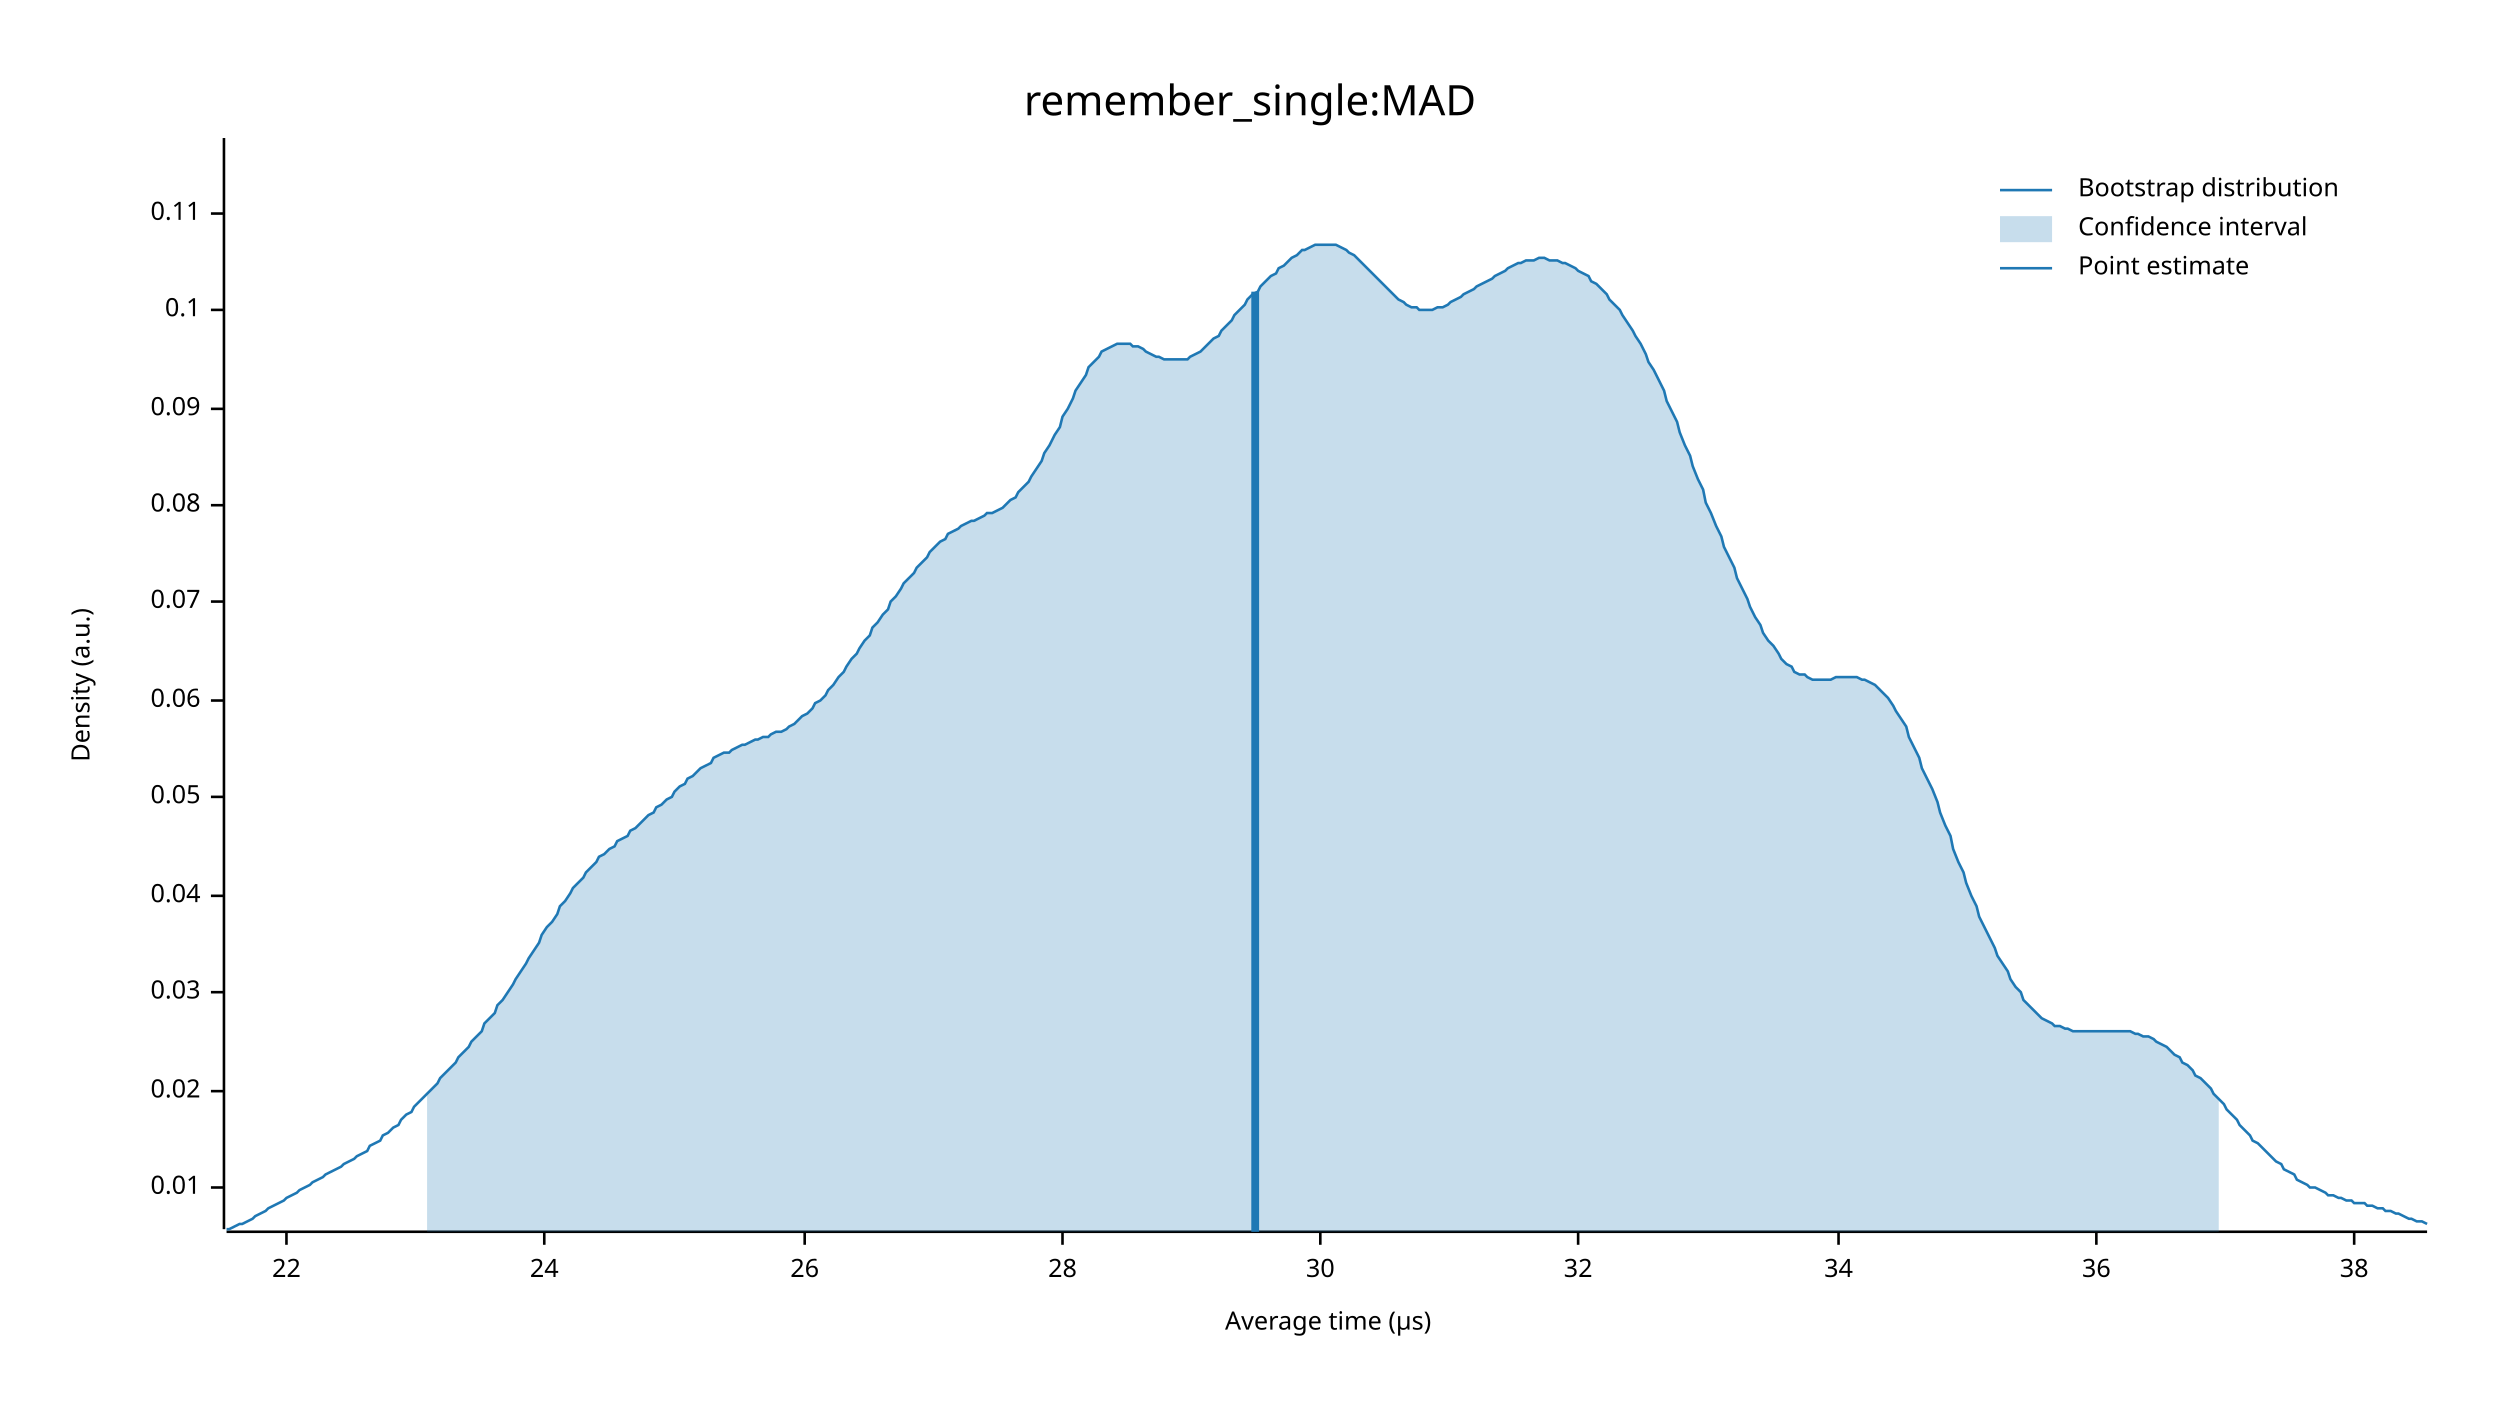
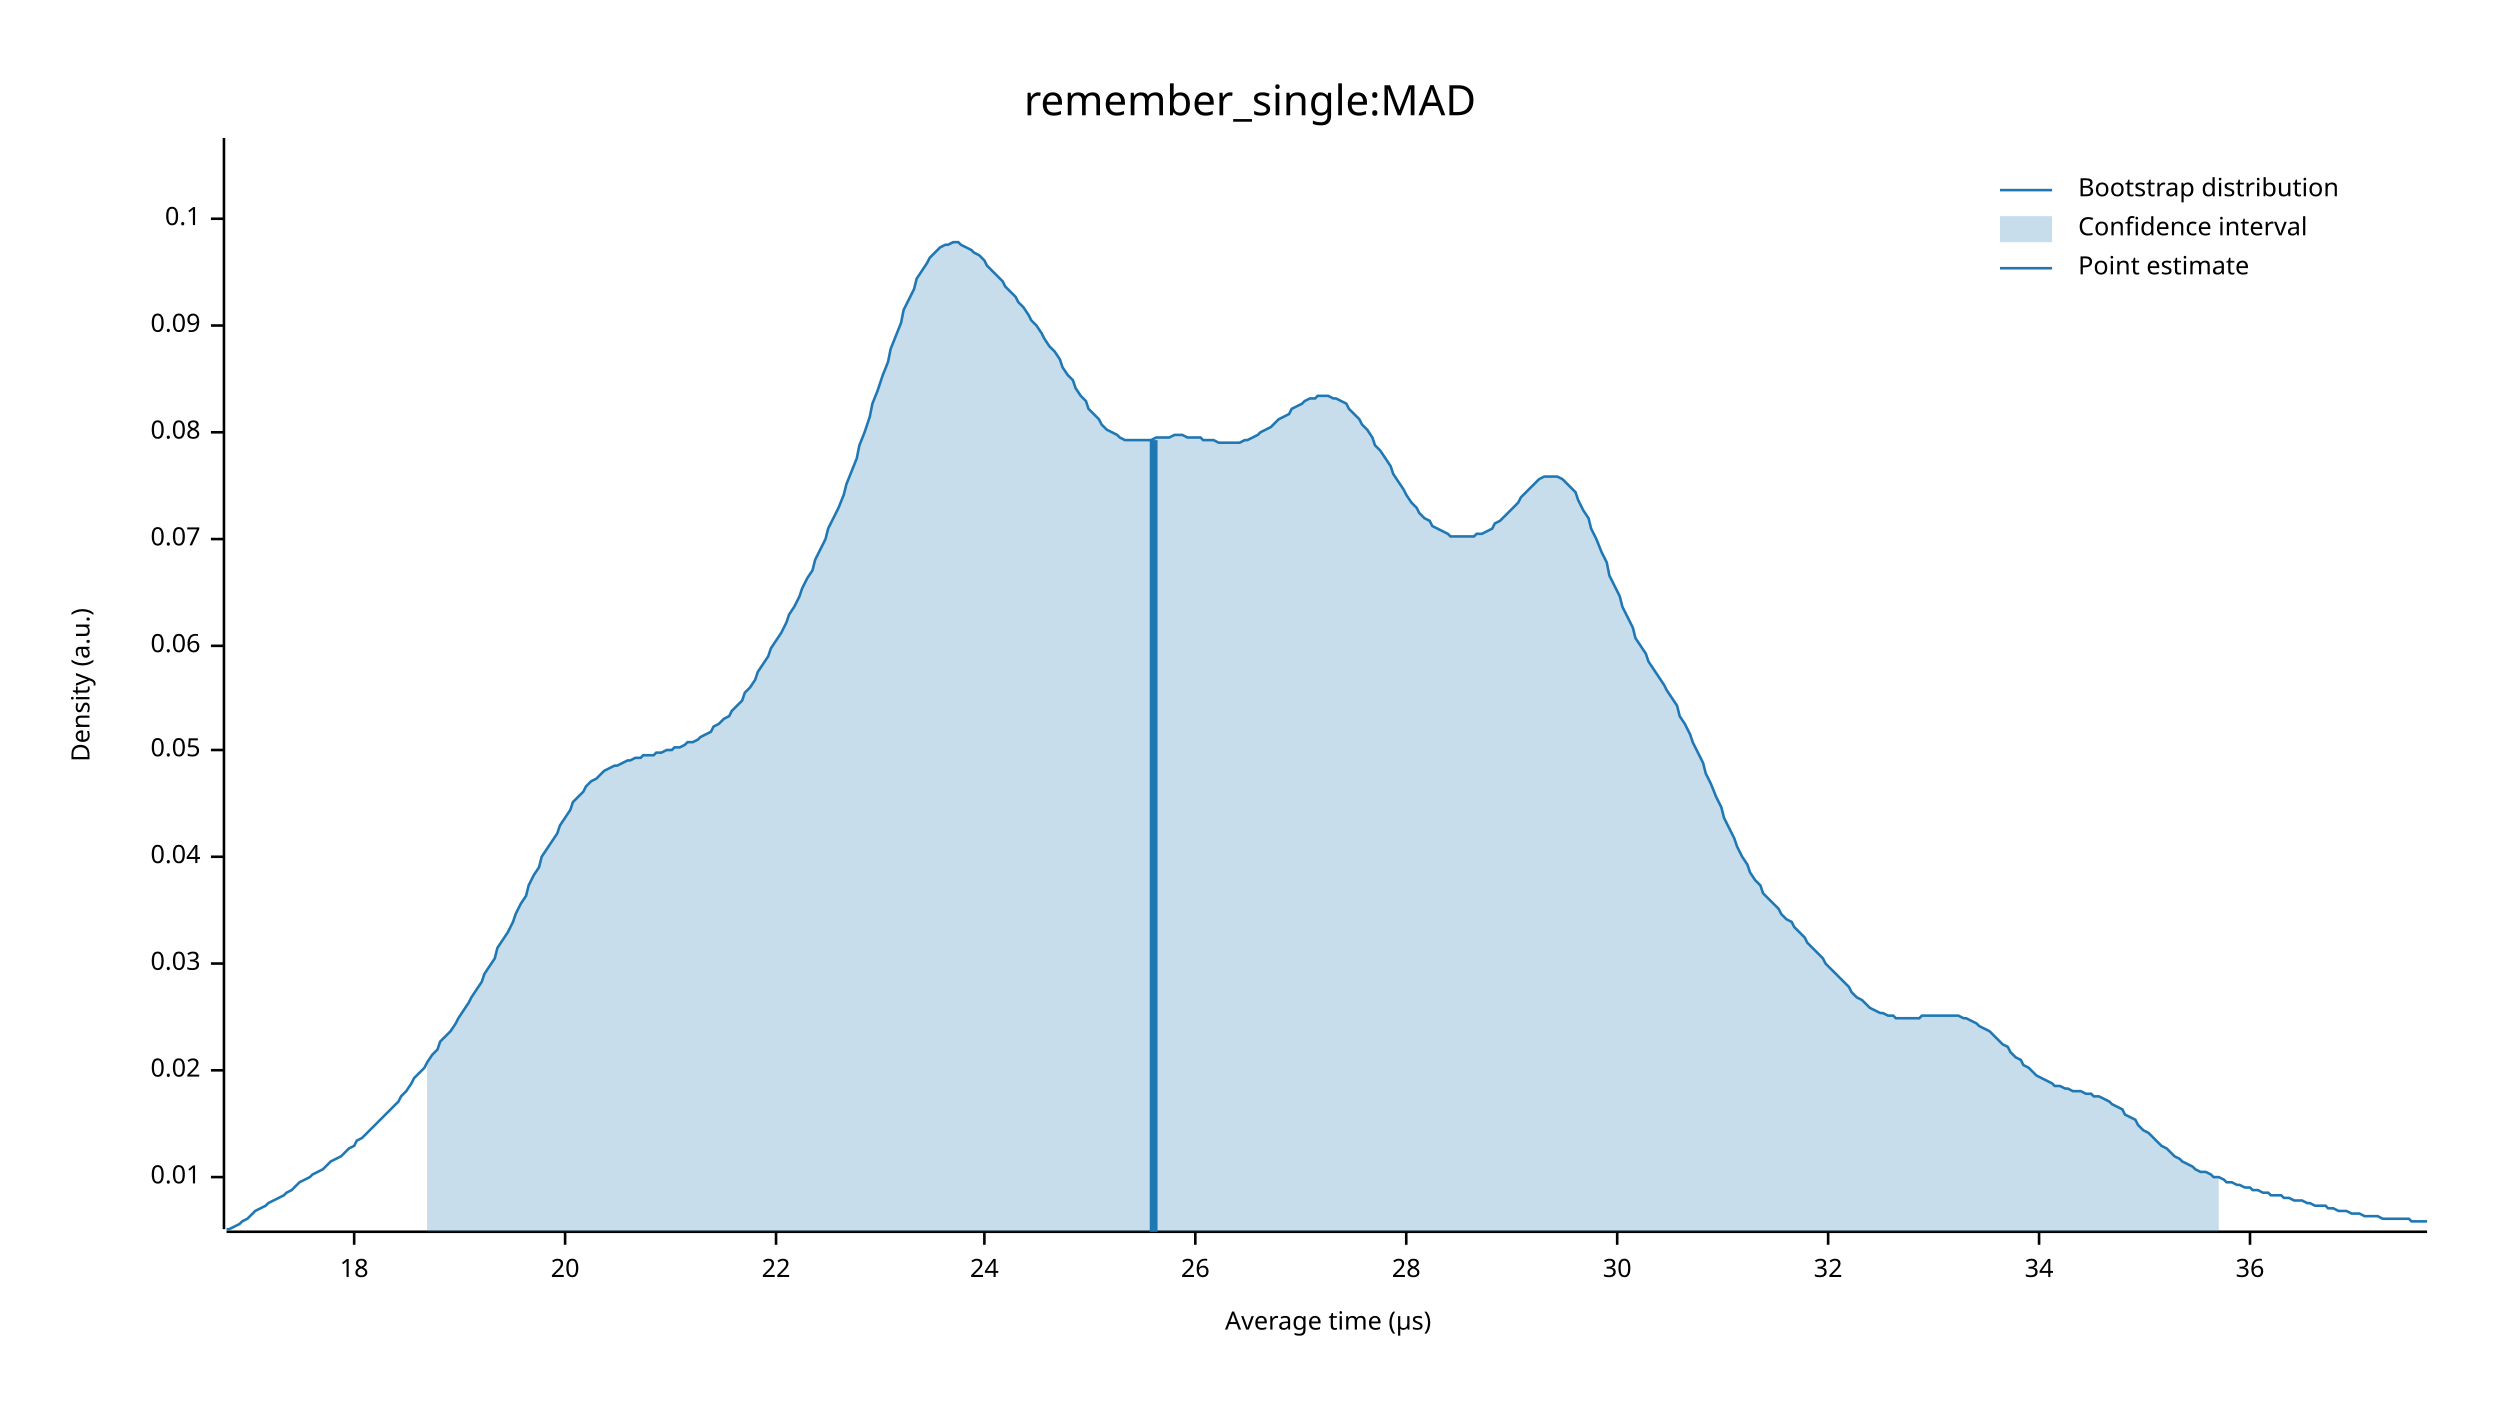
<svg xmlns="http://www.w3.org/2000/svg" width="960" height="540" viewBox="0 0 960 540">
  <text x="480" y="32" dy="0.76em" text-anchor="middle" font-family="sans-serif" font-size="16.129" opacity="1" fill="#000000">
remember_single:MAD
</text>
  <text x="27" y="263" dy="0.76em" text-anchor="middle" font-family="sans-serif" font-size="9.677" opacity="1" fill="#000000" transform="rotate(270, 27, 263)">
Density (a.u.)
</text>
  <text x="510" y="513" dy="-0.5ex" text-anchor="middle" font-family="sans-serif" font-size="9.677" opacity="1" fill="#000000">
Average time (µs)
</text>
  <polyline fill="none" opacity="1" stroke="#000000" stroke-width="1" points="86,53 86,472 " />
-   <text x="77" y="456" dy="0.5ex" text-anchor="end" font-family="sans-serif" font-size="9.677" opacity="1" fill="#000000">
+   <text x="77" y="452" dy="0.5ex" text-anchor="end" font-family="sans-serif" font-size="9.677" opacity="1" fill="#000000">
0.01
</text>
-   <polyline fill="none" opacity="1" stroke="#000000" stroke-width="1" points="81,456 86,456 " />
-   <text x="77" y="419" dy="0.5ex" text-anchor="end" font-family="sans-serif" font-size="9.677" opacity="1" fill="#000000">
+   <polyline fill="none" opacity="1" stroke="#000000" stroke-width="1" points="81,452 86,452 " />
+   <text x="77" y="411" dy="0.5ex" text-anchor="end" font-family="sans-serif" font-size="9.677" opacity="1" fill="#000000">
0.02
</text>
-   <polyline fill="none" opacity="1" stroke="#000000" stroke-width="1" points="81,419 86,419 " />
-   <text x="77" y="381" dy="0.5ex" text-anchor="end" font-family="sans-serif" font-size="9.677" opacity="1" fill="#000000">
+   <polyline fill="none" opacity="1" stroke="#000000" stroke-width="1" points="81,411 86,411 " />
+   <text x="77" y="370" dy="0.5ex" text-anchor="end" font-family="sans-serif" font-size="9.677" opacity="1" fill="#000000">
0.03
</text>
-   <polyline fill="none" opacity="1" stroke="#000000" stroke-width="1" points="81,381 86,381 " />
-   <text x="77" y="344" dy="0.5ex" text-anchor="end" font-family="sans-serif" font-size="9.677" opacity="1" fill="#000000">
+   <polyline fill="none" opacity="1" stroke="#000000" stroke-width="1" points="81,370 86,370 " />
+   <text x="77" y="329" dy="0.5ex" text-anchor="end" font-family="sans-serif" font-size="9.677" opacity="1" fill="#000000">
0.04
</text>
-   <polyline fill="none" opacity="1" stroke="#000000" stroke-width="1" points="81,344 86,344 " />
-   <text x="77" y="306" dy="0.5ex" text-anchor="end" font-family="sans-serif" font-size="9.677" opacity="1" fill="#000000">
+   <polyline fill="none" opacity="1" stroke="#000000" stroke-width="1" points="81,329 86,329 " />
+   <text x="77" y="288" dy="0.5ex" text-anchor="end" font-family="sans-serif" font-size="9.677" opacity="1" fill="#000000">
0.05
</text>
-   <polyline fill="none" opacity="1" stroke="#000000" stroke-width="1" points="81,306 86,306 " />
-   <text x="77" y="269" dy="0.5ex" text-anchor="end" font-family="sans-serif" font-size="9.677" opacity="1" fill="#000000">
+   <polyline fill="none" opacity="1" stroke="#000000" stroke-width="1" points="81,288 86,288 " />
+   <text x="77" y="248" dy="0.5ex" text-anchor="end" font-family="sans-serif" font-size="9.677" opacity="1" fill="#000000">
0.06
</text>
-   <polyline fill="none" opacity="1" stroke="#000000" stroke-width="1" points="81,269 86,269 " />
-   <text x="77" y="231" dy="0.5ex" text-anchor="end" font-family="sans-serif" font-size="9.677" opacity="1" fill="#000000">
+   <polyline fill="none" opacity="1" stroke="#000000" stroke-width="1" points="81,248 86,248 " />
+   <text x="77" y="207" dy="0.5ex" text-anchor="end" font-family="sans-serif" font-size="9.677" opacity="1" fill="#000000">
0.07
</text>
-   <polyline fill="none" opacity="1" stroke="#000000" stroke-width="1" points="81,231 86,231 " />
-   <text x="77" y="194" dy="0.5ex" text-anchor="end" font-family="sans-serif" font-size="9.677" opacity="1" fill="#000000">
+   <polyline fill="none" opacity="1" stroke="#000000" stroke-width="1" points="81,207 86,207 " />
+   <text x="77" y="166" dy="0.5ex" text-anchor="end" font-family="sans-serif" font-size="9.677" opacity="1" fill="#000000">
0.08
</text>
-   <polyline fill="none" opacity="1" stroke="#000000" stroke-width="1" points="81,194 86,194 " />
-   <text x="77" y="157" dy="0.5ex" text-anchor="end" font-family="sans-serif" font-size="9.677" opacity="1" fill="#000000">
+   <polyline fill="none" opacity="1" stroke="#000000" stroke-width="1" points="81,166 86,166 " />
+   <text x="77" y="125" dy="0.5ex" text-anchor="end" font-family="sans-serif" font-size="9.677" opacity="1" fill="#000000">
0.09
</text>
-   <polyline fill="none" opacity="1" stroke="#000000" stroke-width="1" points="81,157 86,157 " />
-   <text x="77" y="119" dy="0.5ex" text-anchor="end" font-family="sans-serif" font-size="9.677" opacity="1" fill="#000000">
+   <polyline fill="none" opacity="1" stroke="#000000" stroke-width="1" points="81,125 86,125 " />
+   <text x="77" y="84" dy="0.5ex" text-anchor="end" font-family="sans-serif" font-size="9.677" opacity="1" fill="#000000">
0.1
</text>
-   <polyline fill="none" opacity="1" stroke="#000000" stroke-width="1" points="81,119 86,119 " />
-   <text x="77" y="82" dy="0.5ex" text-anchor="end" font-family="sans-serif" font-size="9.677" opacity="1" fill="#000000">
- 0.11
+   <polyline fill="none" opacity="1" stroke="#000000" stroke-width="1" points="81,84 86,84 " />
+   <polyline fill="none" opacity="1" stroke="#000000" stroke-width="1" points="87,473 932,473 " />
+   <text x="136" y="483" dy="0.76em" text-anchor="middle" font-family="sans-serif" font-size="9.677" opacity="1" fill="#000000">
+ 18
</text>
-   <polyline fill="none" opacity="1" stroke="#000000" stroke-width="1" points="81,82 86,82 " />
-   <polyline fill="none" opacity="1" stroke="#000000" stroke-width="1" points="87,473 932,473 " />
-   <text x="110" y="483" dy="0.76em" text-anchor="middle" font-family="sans-serif" font-size="9.677" opacity="1" fill="#000000">
+   <polyline fill="none" opacity="1" stroke="#000000" stroke-width="1" points="136,473 136,478 " />
+   <text x="217" y="483" dy="0.76em" text-anchor="middle" font-family="sans-serif" font-size="9.677" opacity="1" fill="#000000">
+ 20
+ </text>
+   <polyline fill="none" opacity="1" stroke="#000000" stroke-width="1" points="217,473 217,478 " />
+   <text x="298" y="483" dy="0.76em" text-anchor="middle" font-family="sans-serif" font-size="9.677" opacity="1" fill="#000000">
22
</text>
-   <polyline fill="none" opacity="1" stroke="#000000" stroke-width="1" points="110,473 110,478 " />
-   <text x="209" y="483" dy="0.76em" text-anchor="middle" font-family="sans-serif" font-size="9.677" opacity="1" fill="#000000">
+   <polyline fill="none" opacity="1" stroke="#000000" stroke-width="1" points="298,473 298,478 " />
+   <text x="378" y="483" dy="0.76em" text-anchor="middle" font-family="sans-serif" font-size="9.677" opacity="1" fill="#000000">
24
</text>
-   <polyline fill="none" opacity="1" stroke="#000000" stroke-width="1" points="209,473 209,478 " />
-   <text x="309" y="483" dy="0.76em" text-anchor="middle" font-family="sans-serif" font-size="9.677" opacity="1" fill="#000000">
+   <polyline fill="none" opacity="1" stroke="#000000" stroke-width="1" points="378,473 378,478 " />
+   <text x="459" y="483" dy="0.76em" text-anchor="middle" font-family="sans-serif" font-size="9.677" opacity="1" fill="#000000">
26
</text>
-   <polyline fill="none" opacity="1" stroke="#000000" stroke-width="1" points="309,473 309,478 " />
-   <text x="408" y="483" dy="0.76em" text-anchor="middle" font-family="sans-serif" font-size="9.677" opacity="1" fill="#000000">
+   <polyline fill="none" opacity="1" stroke="#000000" stroke-width="1" points="459,473 459,478 " />
+   <text x="540" y="483" dy="0.76em" text-anchor="middle" font-family="sans-serif" font-size="9.677" opacity="1" fill="#000000">
28
</text>
-   <polyline fill="none" opacity="1" stroke="#000000" stroke-width="1" points="408,473 408,478 " />
-   <text x="507" y="483" dy="0.76em" text-anchor="middle" font-family="sans-serif" font-size="9.677" opacity="1" fill="#000000">
+   <polyline fill="none" opacity="1" stroke="#000000" stroke-width="1" points="540,473 540,478 " />
+   <text x="621" y="483" dy="0.76em" text-anchor="middle" font-family="sans-serif" font-size="9.677" opacity="1" fill="#000000">
30
</text>
-   <polyline fill="none" opacity="1" stroke="#000000" stroke-width="1" points="507,473 507,478 " />
-   <text x="606" y="483" dy="0.76em" text-anchor="middle" font-family="sans-serif" font-size="9.677" opacity="1" fill="#000000">
+   <polyline fill="none" opacity="1" stroke="#000000" stroke-width="1" points="621,473 621,478 " />
+   <text x="702" y="483" dy="0.76em" text-anchor="middle" font-family="sans-serif" font-size="9.677" opacity="1" fill="#000000">
32
</text>
-   <polyline fill="none" opacity="1" stroke="#000000" stroke-width="1" points="606,473 606,478 " />
-   <text x="706" y="483" dy="0.76em" text-anchor="middle" font-family="sans-serif" font-size="9.677" opacity="1" fill="#000000">
+   <polyline fill="none" opacity="1" stroke="#000000" stroke-width="1" points="702,473 702,478 " />
+   <text x="783" y="483" dy="0.76em" text-anchor="middle" font-family="sans-serif" font-size="9.677" opacity="1" fill="#000000">
34
</text>
-   <polyline fill="none" opacity="1" stroke="#000000" stroke-width="1" points="706,473 706,478 " />
-   <text x="805" y="483" dy="0.76em" text-anchor="middle" font-family="sans-serif" font-size="9.677" opacity="1" fill="#000000">
+   <polyline fill="none" opacity="1" stroke="#000000" stroke-width="1" points="783,473 783,478 " />
+   <text x="864" y="483" dy="0.76em" text-anchor="middle" font-family="sans-serif" font-size="9.677" opacity="1" fill="#000000">
36
</text>
-   <polyline fill="none" opacity="1" stroke="#000000" stroke-width="1" points="805,473 805,478 " />
-   <text x="904" y="483" dy="0.76em" text-anchor="middle" font-family="sans-serif" font-size="9.677" opacity="1" fill="#000000">
- 38
- </text>
-   <polyline fill="none" opacity="1" stroke="#000000" stroke-width="1" points="904,473 904,478 " />
-   <polyline fill="none" opacity="1" stroke="#1F78B4" stroke-width="1" points="87,472 88,472 90,471 92,470 93,470 95,469 97,468 98,467 100,466 102,465 103,464 105,463 107,462 109,461 110,460 112,459 114,458 115,457 117,456 119,455 120,454 122,453 124,452 125,451 127,450 129,449 131,448 132,447 134,446 136,445 137,444 139,443 141,442 142,440 144,439 146,438 147,436 149,435 151,433 153,432 154,430 156,428 158,427 159,425 161,423 163,421 164,420 166,418 168,416 169,414 171,412 173,410 175,408 176,406 178,404 180,402 181,400 183,398 185,396 186,393 188,391 190,389 191,386 193,384 195,381 197,378 198,376 200,373 202,370 203,368 205,365 207,362 208,359 210,356 212,354 214,351 215,348 217,346 219,343 220,341 222,339 224,337 225,335 227,333 229,331 230,329 232,328 234,326 236,325 237,323 239,322 241,321 242,319 244,318 246,316 247,315 249,313 251,312 252,310 254,309 256,307 258,306 259,304 261,302 263,301 264,299 266,298 268,296 269,295 271,294 273,293 274,291 276,290 278,289 280,289 281,288 283,287 285,286 286,286 288,285 290,284 291,284 293,283 295,283 296,282 298,281 300,281 302,280 303,279 305,278 307,276 308,275 310,274 312,272 313,270 315,269 317,267 318,265 320,263 322,260 324,258 325,256 327,253 329,251 330,249 332,246 334,244 335,241 337,239 339,236 341,234 342,231 344,229 346,226 347,224 349,222 351,220 352,218 354,216 356,214 357,212 359,210 361,208 363,207 364,205 366,204 368,203 369,202 371,201 373,200 374,200 376,199 378,198 379,197 381,197 383,196 385,195 386,194 388,192 390,191 391,189 393,187 395,185 396,183 398,180 400,177 401,174 403,171 405,167 407,164 408,160 410,157 412,153 413,150 415,147 417,144 418,141 420,139 422,137 423,135 425,134 427,133 429,132 430,132 432,132 434,132 435,133 437,133 439,134 440,135 442,136 444,137 445,137 447,138 449,138 451,138 452,138 454,138 456,138 457,137 459,136 461,135 462,134 464,132 466,130 468,129 469,127 471,125 473,123 474,121 476,119 478,117 479,115 481,113 483,112 484,110 486,108 488,106 490,105 491,103 493,102 495,100 496,99 498,98 500,96 501,96 503,95 505,94 506,94 508,94 510,94 512,94 513,94 515,95 517,96 518,97 520,98 522,100 523,101 525,103 527,105 528,106 530,108 532,110 534,112 535,113 537,115 539,116 540,117 542,118 544,118 545,119 547,119 549,119 550,119 552,118 554,118 556,117 557,116 559,115 561,114 562,113 564,112 566,111 567,110 569,109 571,108 573,107 574,106 576,105 578,104 579,103 581,102 583,101 584,101 586,100 588,100 589,100 591,99 593,99 595,100 596,100 598,100 600,101 601,101 603,102 605,103 606,104 608,105 610,106 611,108 613,109 615,111 617,113 618,115 620,117 622,119 623,121 625,124 627,127 628,129 630,132 632,136 633,139 635,142 637,146 639,150 640,154 642,158 644,162 645,166 647,171 649,175 650,179 652,184 654,188 655,193 657,197 659,202 661,206 662,210 664,214 666,218 667,222 669,226 671,230 672,233 674,237 676,240 677,243 679,246 681,248 683,251 684,253 686,255 688,256 689,258 691,259 693,259 694,260 696,261 698,261 700,261 701,261 703,261 705,260 706,260 708,260 710,260 711,260 713,260 715,261 716,261 718,262 720,263 722,265 723,266 725,268 727,271 728,273 730,276 732,279 733,283 735,287 737,291 738,295 740,299 742,303 744,308 745,312 747,317 749,321 750,326 752,331 754,335 755,339 757,344 759,348 760,352 762,356 764,360 766,364 767,367 769,370 771,373 772,376 774,379 776,381 777,384 779,386 781,388 782,389 784,391 786,392 788,393 789,394 791,394 793,395 794,395 796,396 798,396 799,396 801,396 803,396 804,396 806,396 808,396 810,396 811,396 813,396 815,396 816,396 818,396 820,397 821,397 823,398 825,398 827,399 828,400 830,401 832,402 833,403 835,405 837,406 838,408 840,409 842,411 843,413 845,414 847,416 849,418 850,420 852,422 854,424 855,426 857,428 859,430 860,432 862,434 864,436 865,438 867,439 869,441 871,443 872,444 874,446 876,447 877,449 879,450 881,451 882,453 884,454 886,455 887,456 889,456 891,457 893,458 894,459 896,459 898,460 899,460 901,461 903,461 904,462 906,462 908,462 909,463 911,463 913,464 915,464 916,465 918,465 920,466 921,466 923,467 925,468 926,468 928,469 930,469 932,470 " />
-   <polygon opacity="0.25" fill="#1F78B4" points="164,420 166,418 168,416 169,414 171,412 173,410 175,408 176,406 178,404 180,402 181,400 183,398 185,396 186,393 188,391 190,389 191,386 193,384 195,381 197,378 198,376 200,373 202,370 203,368 205,365 207,362 208,359 210,356 212,354 214,351 215,348 217,346 219,343 220,341 222,339 224,337 225,335 227,333 229,331 230,329 232,328 234,326 236,325 237,323 239,322 241,321 242,319 244,318 246,316 247,315 249,313 251,312 252,310 254,309 256,307 258,306 259,304 261,302 263,301 264,299 266,298 268,296 269,295 271,294 273,293 274,291 276,290 278,289 280,289 281,288 283,287 285,286 286,286 288,285 290,284 291,284 293,283 295,283 296,282 298,281 300,281 302,280 303,279 305,278 307,276 308,275 310,274 312,272 313,270 315,269 317,267 318,265 320,263 322,260 324,258 325,256 327,253 329,251 330,249 332,246 334,244 335,241 337,239 339,236 341,234 342,231 344,229 346,226 347,224 349,222 351,220 352,218 354,216 356,214 357,212 359,210 361,208 363,207 364,205 366,204 368,203 369,202 371,201 373,200 374,200 376,199 378,198 379,197 381,197 383,196 385,195 386,194 388,192 390,191 391,189 393,187 395,185 396,183 398,180 400,177 401,174 403,171 405,167 407,164 408,160 410,157 412,153 413,150 415,147 417,144 418,141 420,139 422,137 423,135 425,134 427,133 429,132 430,132 432,132 434,132 435,133 437,133 439,134 440,135 442,136 444,137 445,137 447,138 449,138 451,138 452,138 454,138 456,138 457,137 459,136 461,135 462,134 464,132 466,130 468,129 469,127 471,125 473,123 474,121 476,119 478,117 479,115 481,113 483,112 484,110 486,108 488,106 490,105 491,103 493,102 495,100 496,99 498,98 500,96 501,96 503,95 505,94 506,94 508,94 510,94 512,94 513,94 515,95 517,96 518,97 520,98 522,100 523,101 525,103 527,105 528,106 530,108 532,110 534,112 535,113 537,115 539,116 540,117 542,118 544,118 545,119 547,119 549,119 550,119 552,118 554,118 556,117 557,116 559,115 561,114 562,113 564,112 566,111 567,110 569,109 571,108 573,107 574,106 576,105 578,104 579,103 581,102 583,101 584,101 586,100 588,100 589,100 591,99 593,99 595,100 596,100 598,100 600,101 601,101 603,102 605,103 606,104 608,105 610,106 611,108 613,109 615,111 617,113 618,115 620,117 622,119 623,121 625,124 627,127 628,129 630,132 632,136 633,139 635,142 637,146 639,150 640,154 642,158 644,162 645,166 647,171 649,175 650,179 652,184 654,188 655,193 657,197 659,202 661,206 662,210 664,214 666,218 667,222 669,226 671,230 672,233 674,237 676,240 677,243 679,246 681,248 683,251 684,253 686,255 688,256 689,258 691,259 693,259 694,260 696,261 698,261 700,261 701,261 703,261 705,260 706,260 708,260 710,260 711,260 713,260 715,261 716,261 718,262 720,263 722,265 723,266 725,268 727,271 728,273 730,276 732,279 733,283 735,287 737,291 738,295 740,299 742,303 744,308 745,312 747,317 749,321 750,326 752,331 754,335 755,339 757,344 759,348 760,352 762,356 764,360 766,364 767,367 769,370 771,373 772,376 774,379 776,381 777,384 779,386 781,388 782,389 784,391 786,392 788,393 789,394 791,394 793,395 794,395 796,396 798,396 799,396 801,396 803,396 804,396 806,396 808,396 810,396 811,396 813,396 815,396 816,396 818,396 820,397 821,397 823,398 825,398 827,399 828,400 830,401 832,402 833,403 835,405 837,406 838,408 840,409 842,411 843,413 845,414 847,416 849,418 850,420 852,422 852,473 164,473 " />
-   <polyline fill="none" opacity="1" stroke="#1F78B4" stroke-width="3" points="482,473 482,112 " />
+   <polyline fill="none" opacity="1" stroke="#000000" stroke-width="1" points="864,473 864,478 " />
+   <polyline fill="none" opacity="1" stroke="#1F78B4" stroke-width="1" points="87,472 88,472 90,471 92,470 93,469 95,468 97,466 98,465 100,464 102,463 103,462 105,461 107,460 109,459 110,458 112,457 114,455 115,454 117,453 119,452 120,451 122,450 124,449 125,448 127,446 129,445 131,444 132,443 134,441 136,440 137,438 139,437 141,435 142,434 144,432 146,430 147,429 149,427 151,425 153,423 154,421 156,419 158,416 159,414 161,412 163,410 164,408 166,405 168,403 169,400 171,398 173,396 175,393 176,391 178,388 180,385 181,383 183,380 185,377 186,374 188,371 190,368 191,364 193,361 195,358 197,354 198,351 200,347 202,344 203,340 205,336 207,333 208,329 210,326 212,323 214,320 215,317 217,314 219,311 220,308 222,306 224,304 225,302 227,300 229,299 230,298 232,296 234,295 236,294 237,294 239,293 241,292 242,292 244,291 246,291 247,290 249,290 251,290 252,289 254,289 256,288 258,288 259,287 261,287 263,286 264,285 266,285 268,284 269,283 271,282 273,281 274,279 276,278 278,276 280,275 281,273 283,271 285,269 286,266 288,264 290,261 291,258 293,255 295,252 296,249 298,246 300,243 302,239 303,236 305,233 307,229 308,226 310,222 312,219 313,215 315,211 317,207 318,203 320,199 322,195 324,190 325,186 327,181 329,176 330,171 332,166 334,160 335,155 337,150 339,144 341,139 342,134 344,129 346,124 347,119 349,115 351,111 352,107 354,104 356,101 357,99 359,97 361,95 363,94 364,94 366,93 368,93 369,94 371,95 373,96 374,97 376,98 378,100 379,102 381,104 383,106 385,108 386,110 388,112 390,114 391,116 393,118 395,121 396,123 398,125 400,128 401,130 403,133 405,135 407,138 408,141 410,144 412,146 413,149 415,152 417,154 418,157 420,159 422,161 423,163 425,165 427,166 429,167 430,168 432,169 434,169 435,169 437,169 439,169 440,169 442,169 444,168 445,168 447,168 449,168 451,167 452,167 454,167 456,168 457,168 459,168 461,168 462,169 464,169 466,169 468,170 469,170 471,170 473,170 474,170 476,170 478,169 479,169 481,168 483,167 484,166 486,165 488,164 490,162 491,161 493,160 495,159 496,157 498,156 500,155 501,154 503,153 505,153 506,152 508,152 510,152 512,153 513,153 515,154 517,155 518,157 520,159 522,161 523,163 525,165 527,168 528,171 530,173 532,176 534,179 535,182 537,185 539,188 540,190 542,193 544,195 545,197 547,199 549,200 550,202 552,203 554,204 556,205 557,206 559,206 561,206 562,206 564,206 566,206 567,205 569,205 571,204 573,203 574,201 576,200 578,198 579,197 581,195 583,193 584,191 586,189 588,187 589,186 591,184 593,183 595,183 596,183 598,183 600,184 601,185 603,187 605,189 606,192 608,196 610,199 611,203 613,207 615,212 617,216 618,221 620,225 622,229 623,233 625,237 627,241 628,245 630,248 632,251 633,254 635,257 637,260 639,263 640,265 642,268 644,271 645,275 647,278 649,282 650,285 652,289 654,293 655,297 657,301 659,306 661,310 662,314 664,318 666,322 667,325 669,329 671,332 672,335 674,338 676,340 677,343 679,345 681,347 683,349 684,351 686,353 688,354 689,356 691,358 693,360 694,362 696,364 698,366 700,368 701,370 703,372 705,374 706,375 708,377 710,379 711,381 713,383 715,384 716,385 718,387 720,388 722,389 723,389 725,390 727,390 728,391 730,391 732,391 733,391 735,391 737,391 738,390 740,390 742,390 744,390 745,390 747,390 749,390 750,390 752,390 754,391 755,391 757,392 759,393 760,394 762,395 764,396 766,398 767,399 769,401 771,402 772,404 774,406 776,407 777,409 779,410 781,412 782,413 784,414 786,415 788,416 789,417 791,417 793,418 794,418 796,419 798,419 799,419 801,420 803,420 804,421 806,421 808,422 810,423 811,424 813,425 815,426 816,428 818,429 820,430 821,432 823,434 825,435 827,437 828,438 830,440 832,441 833,442 835,444 837,445 838,446 840,447 842,448 843,449 845,450 847,450 849,451 850,452 852,452 854,453 855,454 857,454 859,455 860,455 862,456 864,456 865,457 867,457 869,458 871,458 872,459 874,459 876,459 877,460 879,460 881,461 882,461 884,461 886,462 887,462 889,463 891,463 893,463 894,464 896,464 898,465 899,465 901,465 903,466 904,466 906,466 908,467 909,467 911,467 913,467 915,468 916,468 918,468 920,468 921,468 923,468 925,468 926,469 928,469 930,469 932,469 " />
+   <polygon opacity="0.25" fill="#1F78B4" points="164,408 166,405 168,403 169,400 171,398 173,396 175,393 176,391 178,388 180,385 181,383 183,380 185,377 186,374 188,371 190,368 191,364 193,361 195,358 197,354 198,351 200,347 202,344 203,340 205,336 207,333 208,329 210,326 212,323 214,320 215,317 217,314 219,311 220,308 222,306 224,304 225,302 227,300 229,299 230,298 232,296 234,295 236,294 237,294 239,293 241,292 242,292 244,291 246,291 247,290 249,290 251,290 252,289 254,289 256,288 258,288 259,287 261,287 263,286 264,285 266,285 268,284 269,283 271,282 273,281 274,279 276,278 278,276 280,275 281,273 283,271 285,269 286,266 288,264 290,261 291,258 293,255 295,252 296,249 298,246 300,243 302,239 303,236 305,233 307,229 308,226 310,222 312,219 313,215 315,211 317,207 318,203 320,199 322,195 324,190 325,186 327,181 329,176 330,171 332,166 334,160 335,155 337,150 339,144 341,139 342,134 344,129 346,124 347,119 349,115 351,111 352,107 354,104 356,101 357,99 359,97 361,95 363,94 364,94 366,93 368,93 369,94 371,95 373,96 374,97 376,98 378,100 379,102 381,104 383,106 385,108 386,110 388,112 390,114 391,116 393,118 395,121 396,123 398,125 400,128 401,130 403,133 405,135 407,138 408,141 410,144 412,146 413,149 415,152 417,154 418,157 420,159 422,161 423,163 425,165 427,166 429,167 430,168 432,169 434,169 435,169 437,169 439,169 440,169 442,169 444,168 445,168 447,168 449,168 451,167 452,167 454,167 456,168 457,168 459,168 461,168 462,169 464,169 466,169 468,170 469,170 471,170 473,170 474,170 476,170 478,169 479,169 481,168 483,167 484,166 486,165 488,164 490,162 491,161 493,160 495,159 496,157 498,156 500,155 501,154 503,153 505,153 506,152 508,152 510,152 512,153 513,153 515,154 517,155 518,157 520,159 522,161 523,163 525,165 527,168 528,171 530,173 532,176 534,179 535,182 537,185 539,188 540,190 542,193 544,195 545,197 547,199 549,200 550,202 552,203 554,204 556,205 557,206 559,206 561,206 562,206 564,206 566,206 567,205 569,205 571,204 573,203 574,201 576,200 578,198 579,197 581,195 583,193 584,191 586,189 588,187 589,186 591,184 593,183 595,183 596,183 598,183 600,184 601,185 603,187 605,189 606,192 608,196 610,199 611,203 613,207 615,212 617,216 618,221 620,225 622,229 623,233 625,237 627,241 628,245 630,248 632,251 633,254 635,257 637,260 639,263 640,265 642,268 644,271 645,275 647,278 649,282 650,285 652,289 654,293 655,297 657,301 659,306 661,310 662,314 664,318 666,322 667,325 669,329 671,332 672,335 674,338 676,340 677,343 679,345 681,347 683,349 684,351 686,353 688,354 689,356 691,358 693,360 694,362 696,364 698,366 700,368 701,370 703,372 705,374 706,375 708,377 710,379 711,381 713,383 715,384 716,385 718,387 720,388 722,389 723,389 725,390 727,390 728,391 730,391 732,391 733,391 735,391 737,391 738,390 740,390 742,390 744,390 745,390 747,390 749,390 750,390 752,390 754,391 755,391 757,392 759,393 760,394 762,395 764,396 766,398 767,399 769,401 771,402 772,404 774,406 776,407 777,409 779,410 781,412 782,413 784,414 786,415 788,416 789,417 791,417 793,418 794,418 796,419 798,419 799,419 801,420 803,420 804,421 806,421 808,422 810,423 811,424 813,425 815,426 816,428 818,429 820,430 821,432 823,434 825,435 827,437 828,438 830,440 832,441 833,442 835,444 837,445 838,446 840,447 842,448 843,449 845,450 847,450 849,451 850,452 852,452 852,473 164,473 " />
+   <polyline fill="none" opacity="1" stroke="#1F78B4" stroke-width="3" points="443,473 443,169 " />
  <text x="798" y="68" dy="0.76em" text-anchor="start" font-family="sans-serif" font-size="9.677" opacity="1" fill="#000000">
Bootstrap distribution
</text>
  <text x="798" y="83" dy="0.76em" text-anchor="start" font-family="sans-serif" font-size="9.677" opacity="1" fill="#000000">
Confidence interval
</text>
  <text x="798" y="98" dy="0.76em" text-anchor="start" font-family="sans-serif" font-size="9.677" opacity="1" fill="#000000">
Point estimate
</text>
  <polyline fill="none" opacity="1" stroke="#1F78B4" stroke-width="1" points="768,73 788,73 " />
  <rect x="768" y="83" width="20" height="10" opacity="0.25" fill="#1F78B4" stroke="none" />
  <polyline fill="none" opacity="1" stroke="#1F78B4" stroke-width="1" points="768,103 788,103 " />
</svg>
